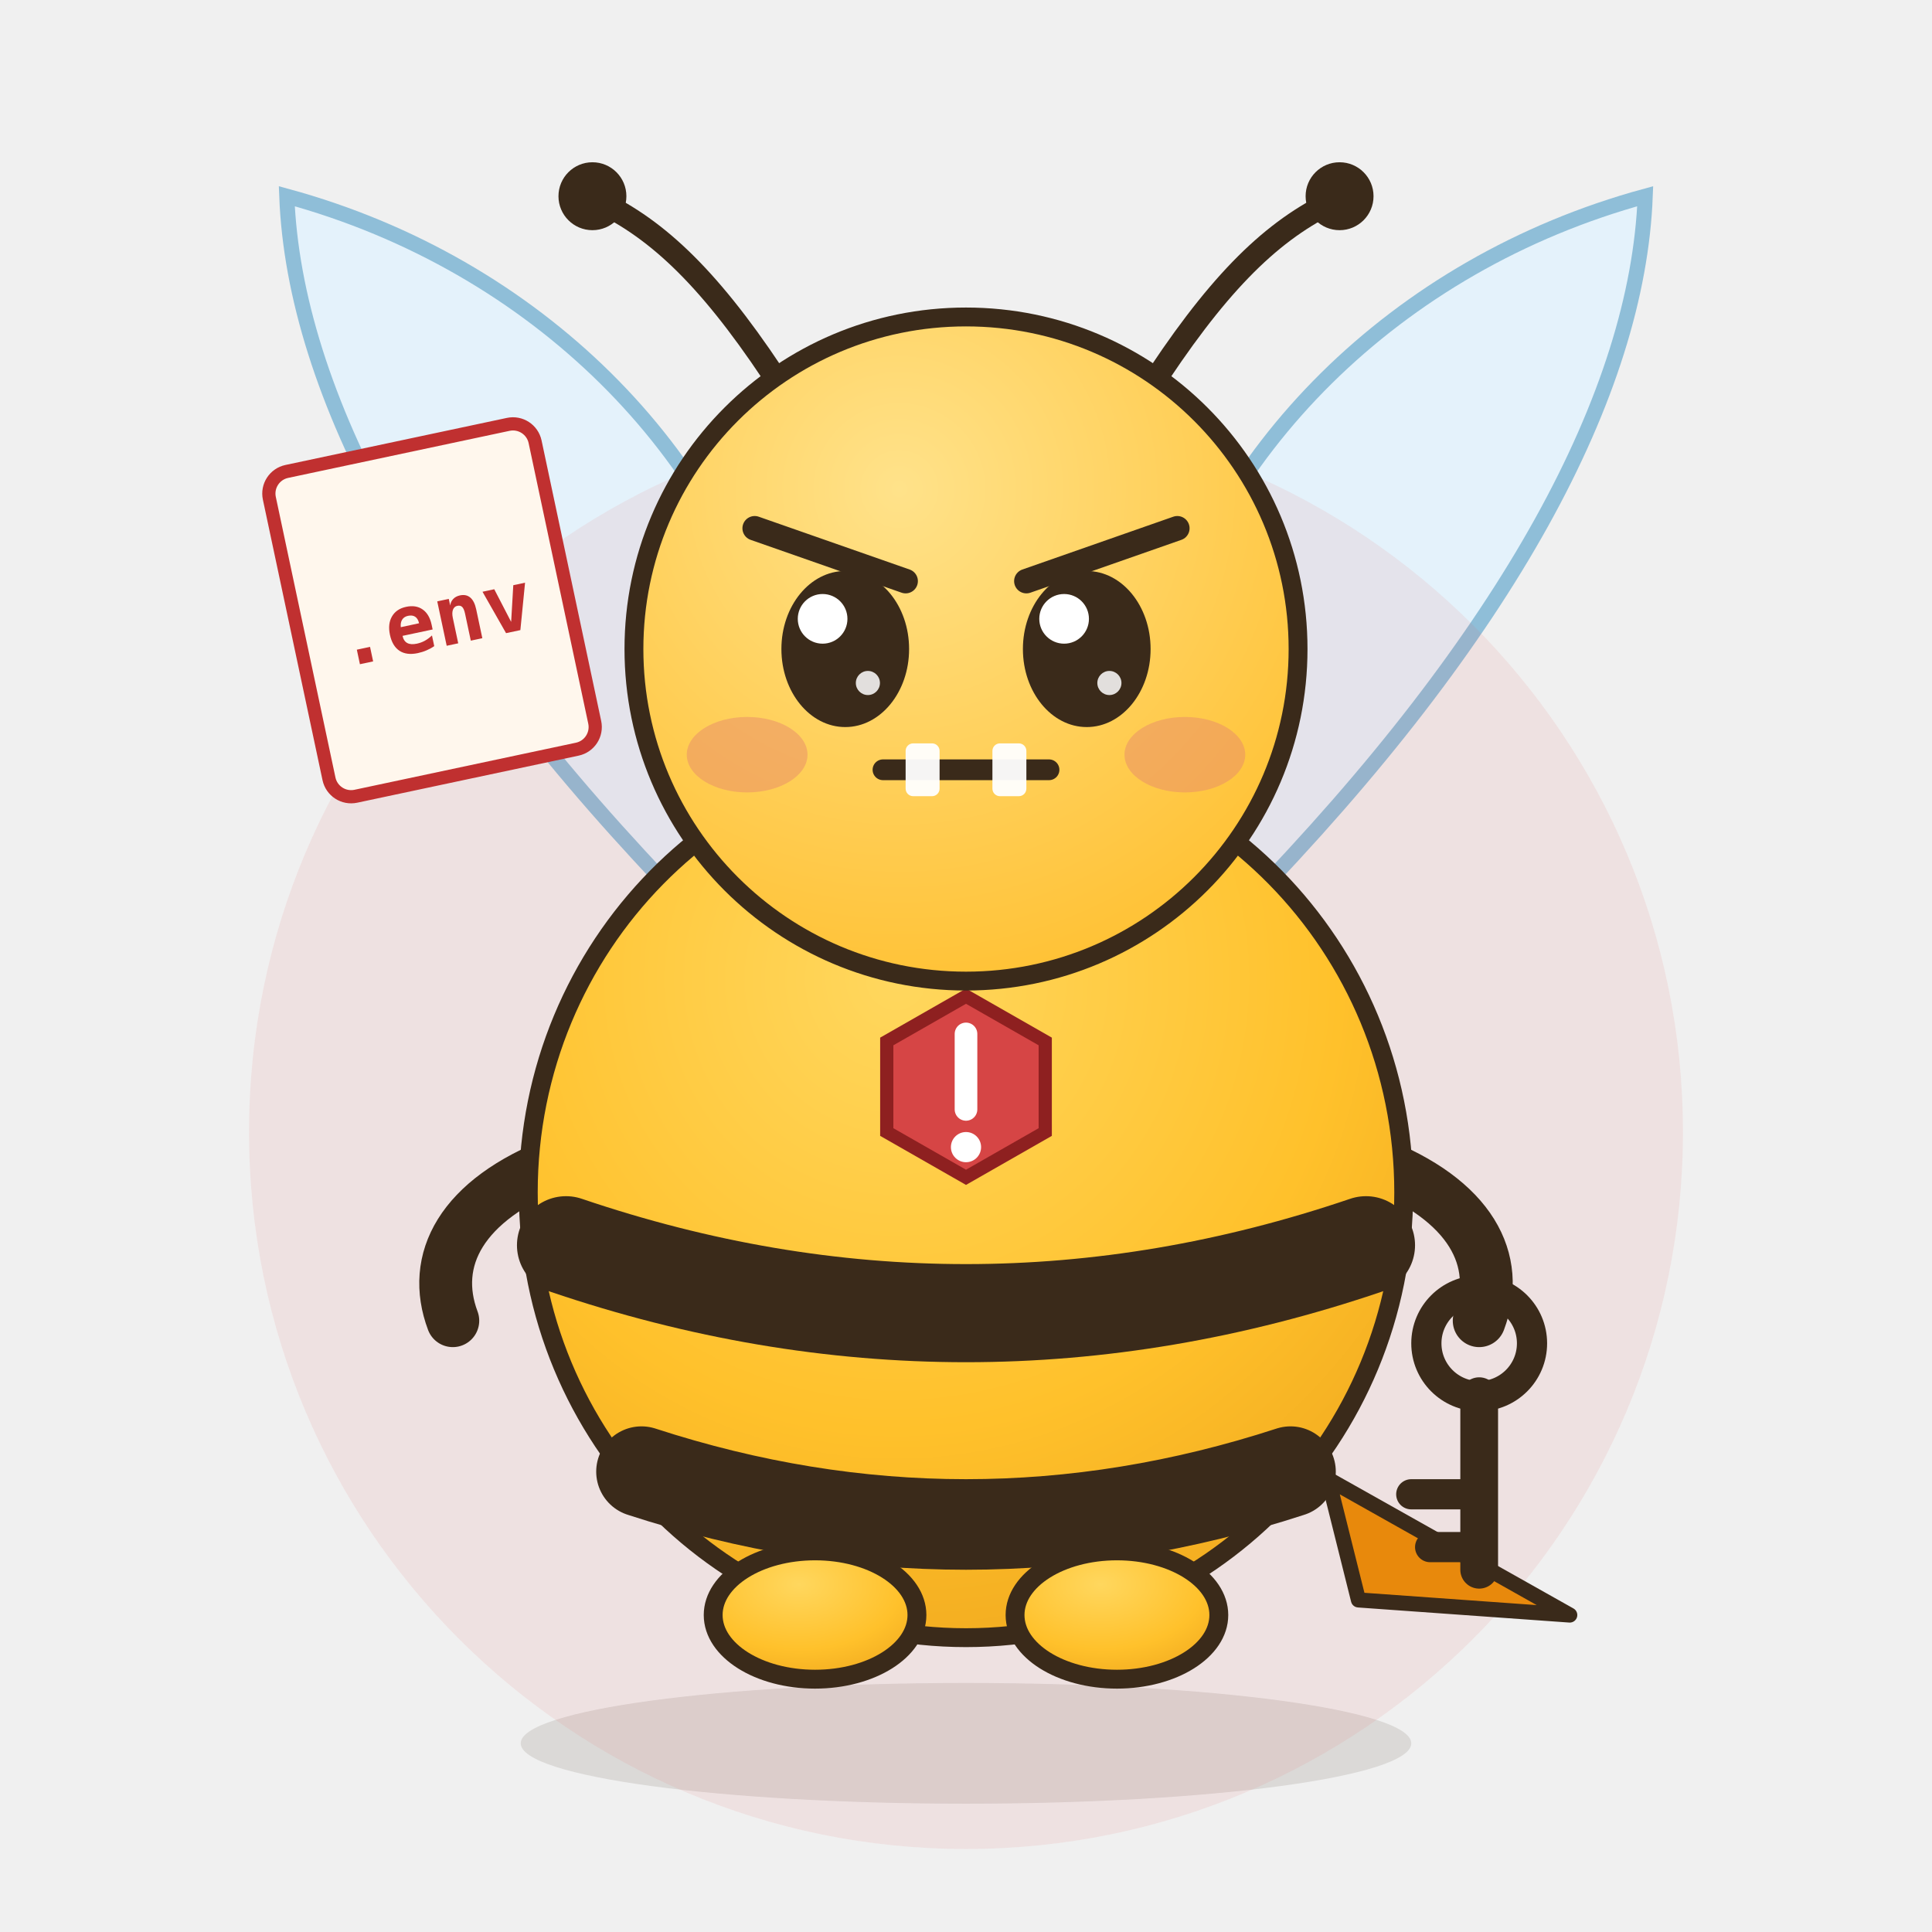
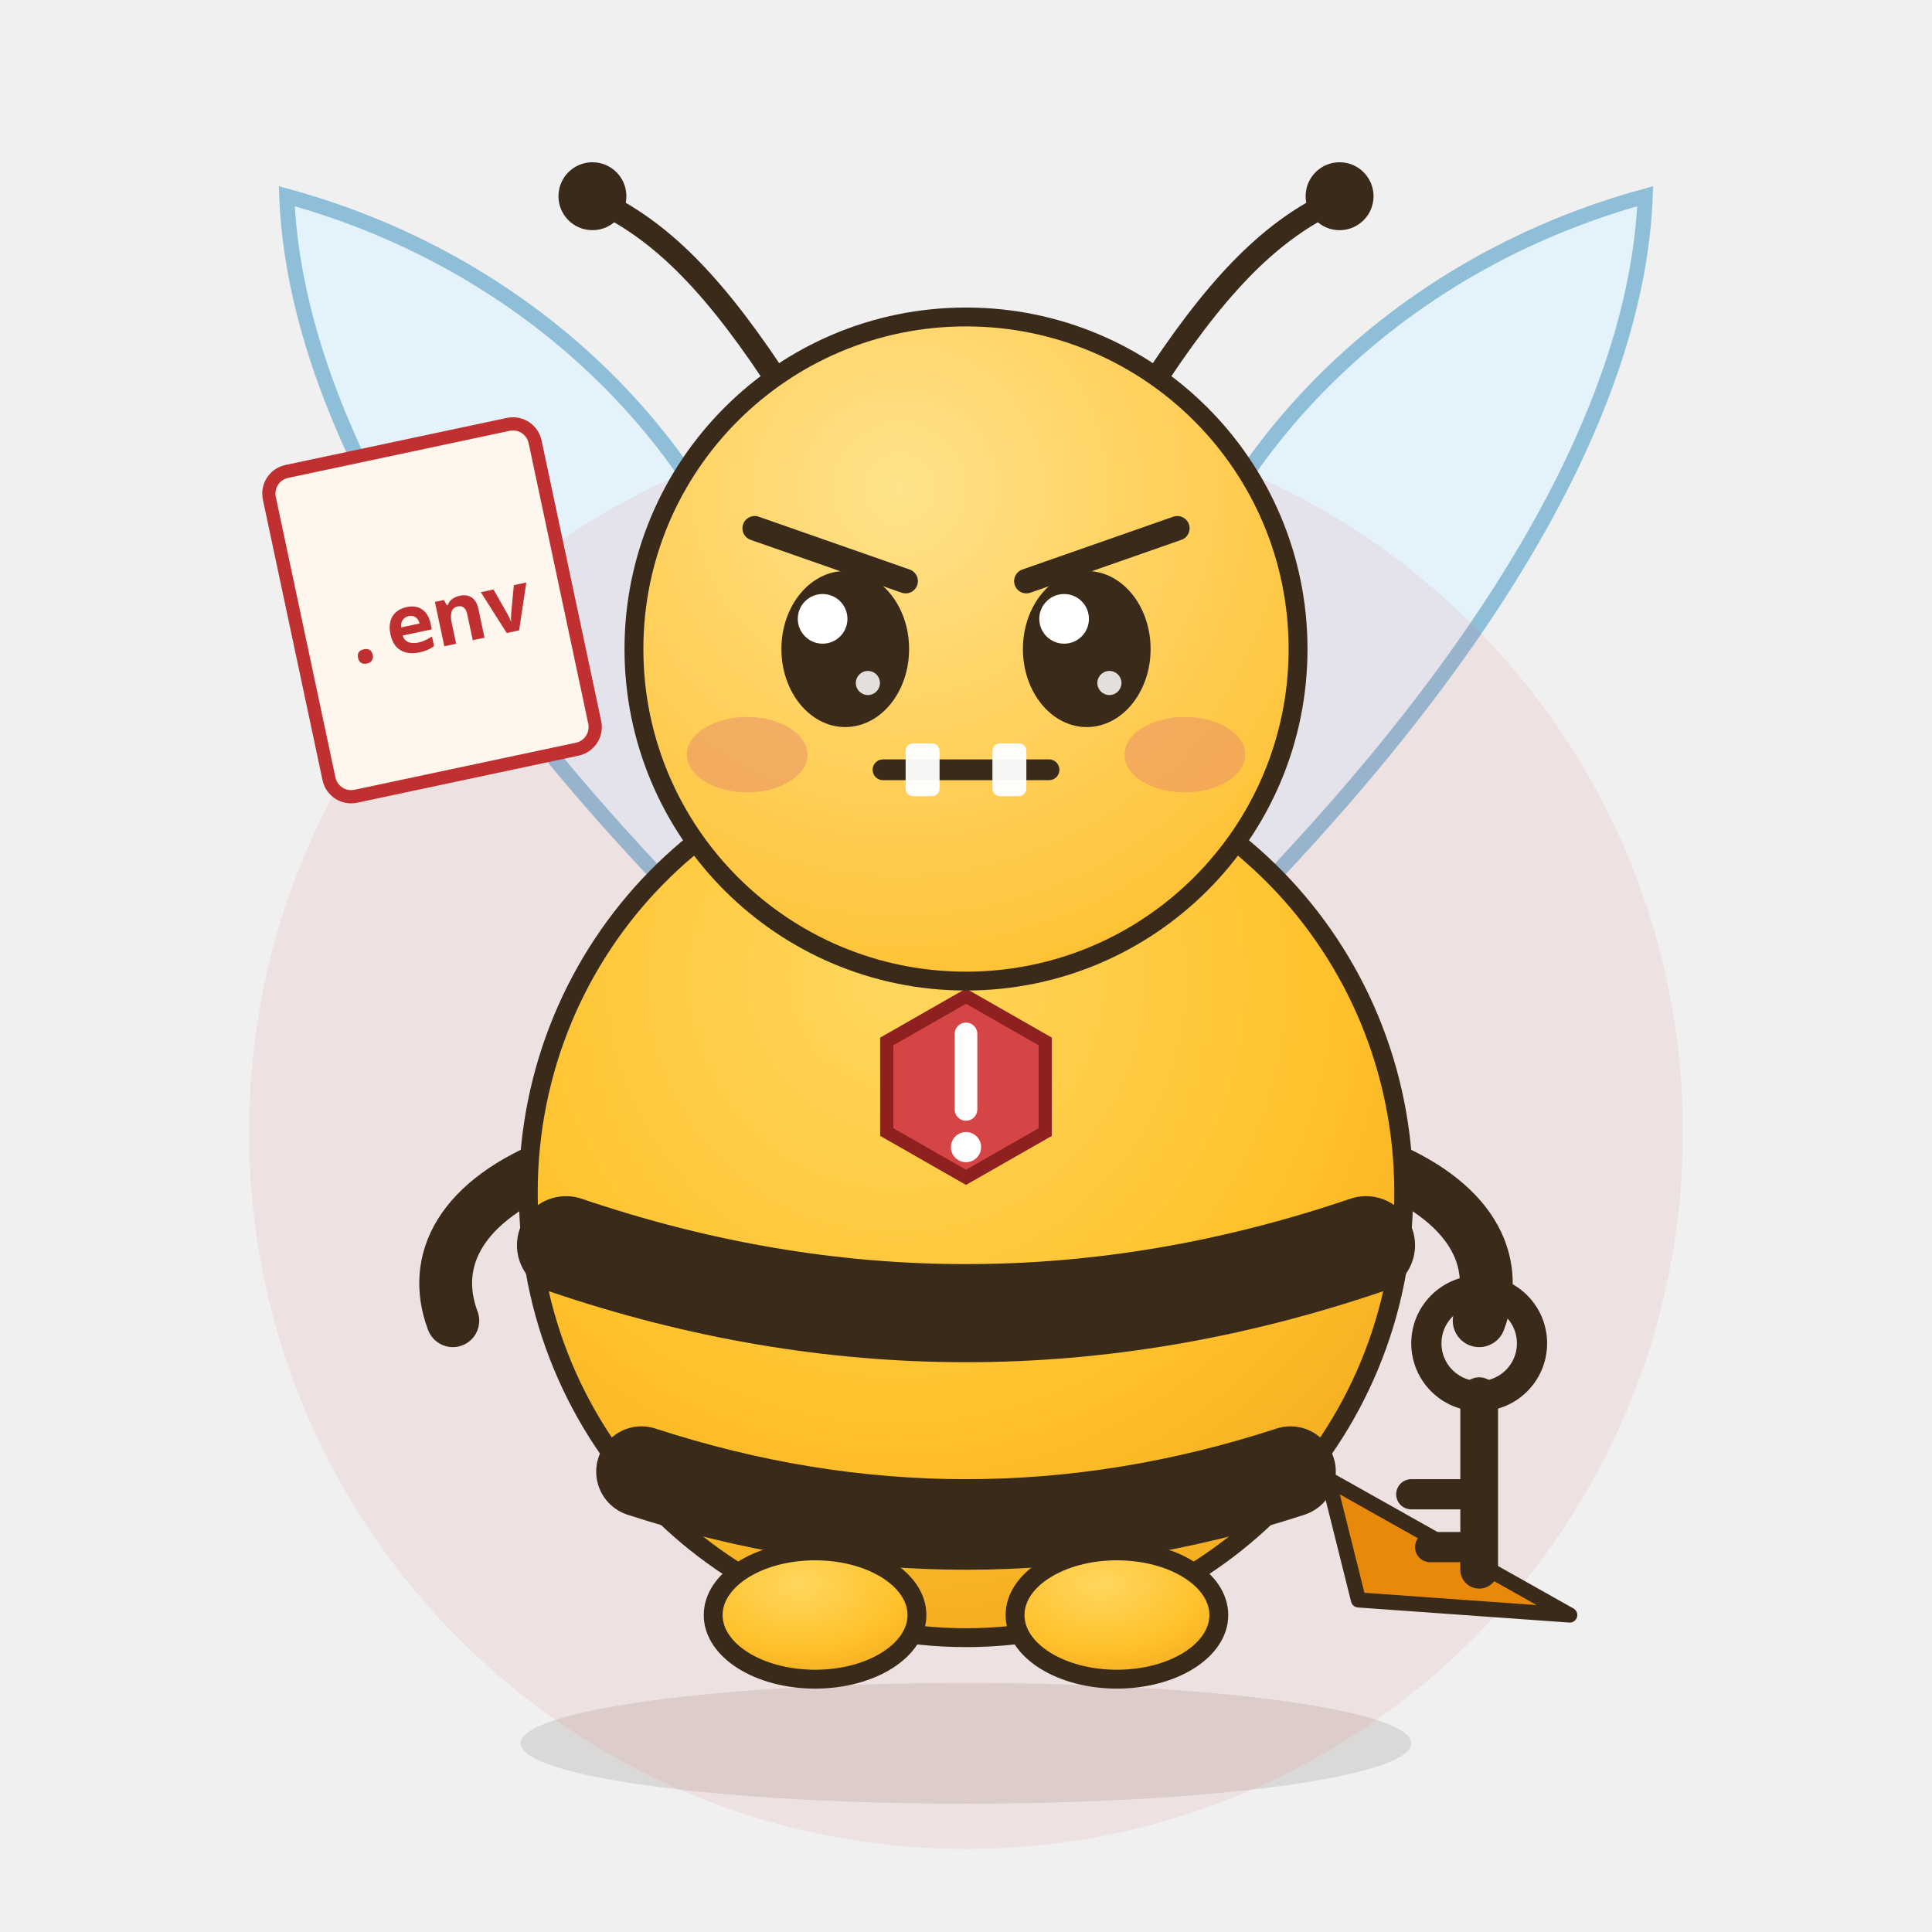
<svg xmlns="http://www.w3.org/2000/svg" viewBox="0 0 512 512" width="512" height="512" role="img" aria-label="Keeper · Stinger">
  <defs>
    <radialGradient id="bodyGrad" cx="42%" cy="26%" r="82%">
      <stop offset="0%" stop-color="#FFD75E" />
      <stop offset="62%" stop-color="#FFC12B" />
      <stop offset="100%" stop-color="#F0A81E" />
    </radialGradient>
    <radialGradient id="headGrad" cx="40%" cy="26%" r="82%">
      <stop offset="0%" stop-color="#FFE28A" />
      <stop offset="100%" stop-color="#FFBF2E" />
    </radialGradient>
    <radialGradient id="glowGrad" cx="50%" cy="50%" r="50%">
      <stop offset="0%" stop-color="#F0C64A" stop-opacity="0.55" />
      <stop offset="100%" stop-color="#F0C64A" stop-opacity="0" />
    </radialGradient>
  </defs>
  <ellipse cx="256" cy="462" rx="118" ry="16" fill="#3A2A1A" opacity="0.12" />
  <g>
    <path d="M182,240 C112,168 78,104 76,52 C142,70 192,120 206,180 Z" fill="#E4F2FB" stroke="#8FBED8" stroke-width="4" />
    <path d="M330,240 C400,168 434,104 436,52 C370,70 320,120 306,180 Z" fill="#E4F2FB" stroke="#8FBED8" stroke-width="4" />
  </g>
  <circle cx="256" cy="300" r="190" fill="#E45B5B" opacity="0.10" />
  <g transform="rotate(-12 112 150)">
    <rect x="76" y="118" width="72" height="88" rx="6" fill="#FFF7ED" stroke="#C03030" stroke-width="3.5" />
-     <text x="112" y="172" text-anchor="middle" font-family="ui-monospace,Menlo,monospace" font-size="22" font-weight="700" fill="#C03030">.env</text>
+     <text x="112" y="172" text-anchor="middle" font-family="'JetBrains Mono','Noto Sans Mono','DejaVu Sans Mono',ui-monospace,monospace" font-size="22" font-weight="700" fill="#C03030">.env</text>
  </g>
  <g stroke="#3A2A1A" stroke-width="14" stroke-linecap="round" fill="none">
    <path d="M148,308 C122,318 114,334 120,350" />
    <path d="M364,308 C390,318 398,334 392,350" />
  </g>
  <g>
    <ellipse cx="256" cy="316" rx="116" ry="118" fill="url(#bodyGrad)" stroke="#3A2A1A" stroke-width="5" />
    <path d="M150,330 Q256,366 362,330" fill="none" stroke="#3A2A1A" stroke-width="26" stroke-linecap="round" />
    <path d="M170,390 Q256,418 342,390" fill="none" stroke="#3A2A1A" stroke-width="24" stroke-linecap="round" />
    <path d="M352,392 L416,428 L360,424 Z" fill="#E8890C" stroke="#3A2A1A" stroke-width="4" stroke-linejoin="round" />
    <ellipse cx="216" cy="428" rx="27" ry="17" fill="url(#bodyGrad)" stroke="#3A2A1A" stroke-width="5" />
    <ellipse cx="296" cy="428" rx="27" ry="17" fill="url(#bodyGrad)" stroke="#3A2A1A" stroke-width="5" />
  </g>
  <g>
    <polygon points="256,264 277,276 277,300 256,312 235,300 235,276" fill="#D64545" stroke="#8E2020" stroke-width="3.5" />
    <path d="M256,274 L256,294" stroke="#FFFFFF" stroke-width="6" stroke-linecap="round" />
    <circle cx="256" cy="304" r="4" fill="#FFFFFF" />
  </g>
  <g>
    <circle cx="392" cy="356" r="14" fill="none" stroke="#3A2A1A" stroke-width="8" />
    <path d="M392,370 L392,416" stroke="#3A2A1A" stroke-width="10" stroke-linecap="round" />
    <path d="M392,396 L374,396" stroke="#3A2A1A" stroke-width="8" stroke-linecap="round" />
    <path d="M392,410 L379,410" stroke="#3A2A1A" stroke-width="8" stroke-linecap="round" />
  </g>
  <g transform="">
    <path d="M208,104 C190,76 176,62 160,54" stroke="#3A2A1A" stroke-width="6" fill="none" stroke-linecap="round" />
    <path d="M304,104 C322,76 336,62 352,54" stroke="#3A2A1A" stroke-width="6" fill="none" stroke-linecap="round" />
    <circle cx="157" cy="52" r="9" fill="#3A2A1A" />
    <circle cx="355" cy="52" r="9" fill="#3A2A1A" />
    <circle cx="256" cy="172" r="88" fill="url(#headGrad)" stroke="#3A2A1A" stroke-width="5" />
    <ellipse cx="198" cy="200" rx="16" ry="10" fill="#E88B6A" opacity="0.5" />
    <ellipse cx="314" cy="200" rx="16" ry="10" fill="#E88B6A" opacity="0.5" />
    <ellipse cx="224" cy="172" rx="16.92" ry="20.68" fill="#3A2A1A" />
    <circle cx="218" cy="164" r="6.58" fill="#FFFFFF" />
    <circle cx="230" cy="181" r="3.196" fill="#FFFFFF" opacity="0.85" />
    <ellipse cx="288" cy="172" rx="16.92" ry="20.68" fill="#3A2A1A" />
    <circle cx="282" cy="164" r="6.58" fill="#FFFFFF" />
    <circle cx="294" cy="181" r="3.196" fill="#FFFFFF" opacity="0.85" />
    <g stroke="#3A2A1A" stroke-width="6.5" fill="none" stroke-linecap="round">
      <path d="M200,140 L240,154" />
      <path d="M312,140 L272,154" />
    </g>
    <path d="M234,204 L278,204" stroke="#3A2A1A" stroke-width="5.5" stroke-linecap="round" />
    <g fill="#FFFFFF" opacity="0.95">
      <rect x="240" y="197" width="9" height="14" rx="2" />
      <rect x="263" y="197" width="9" height="14" rx="2" />
    </g>
    <animateTransform attributeName="transform" type="translate" values="0,0; 0,-4; 0,0" dur="2.6s" repeatCount="indefinite" />
  </g>
</svg>
